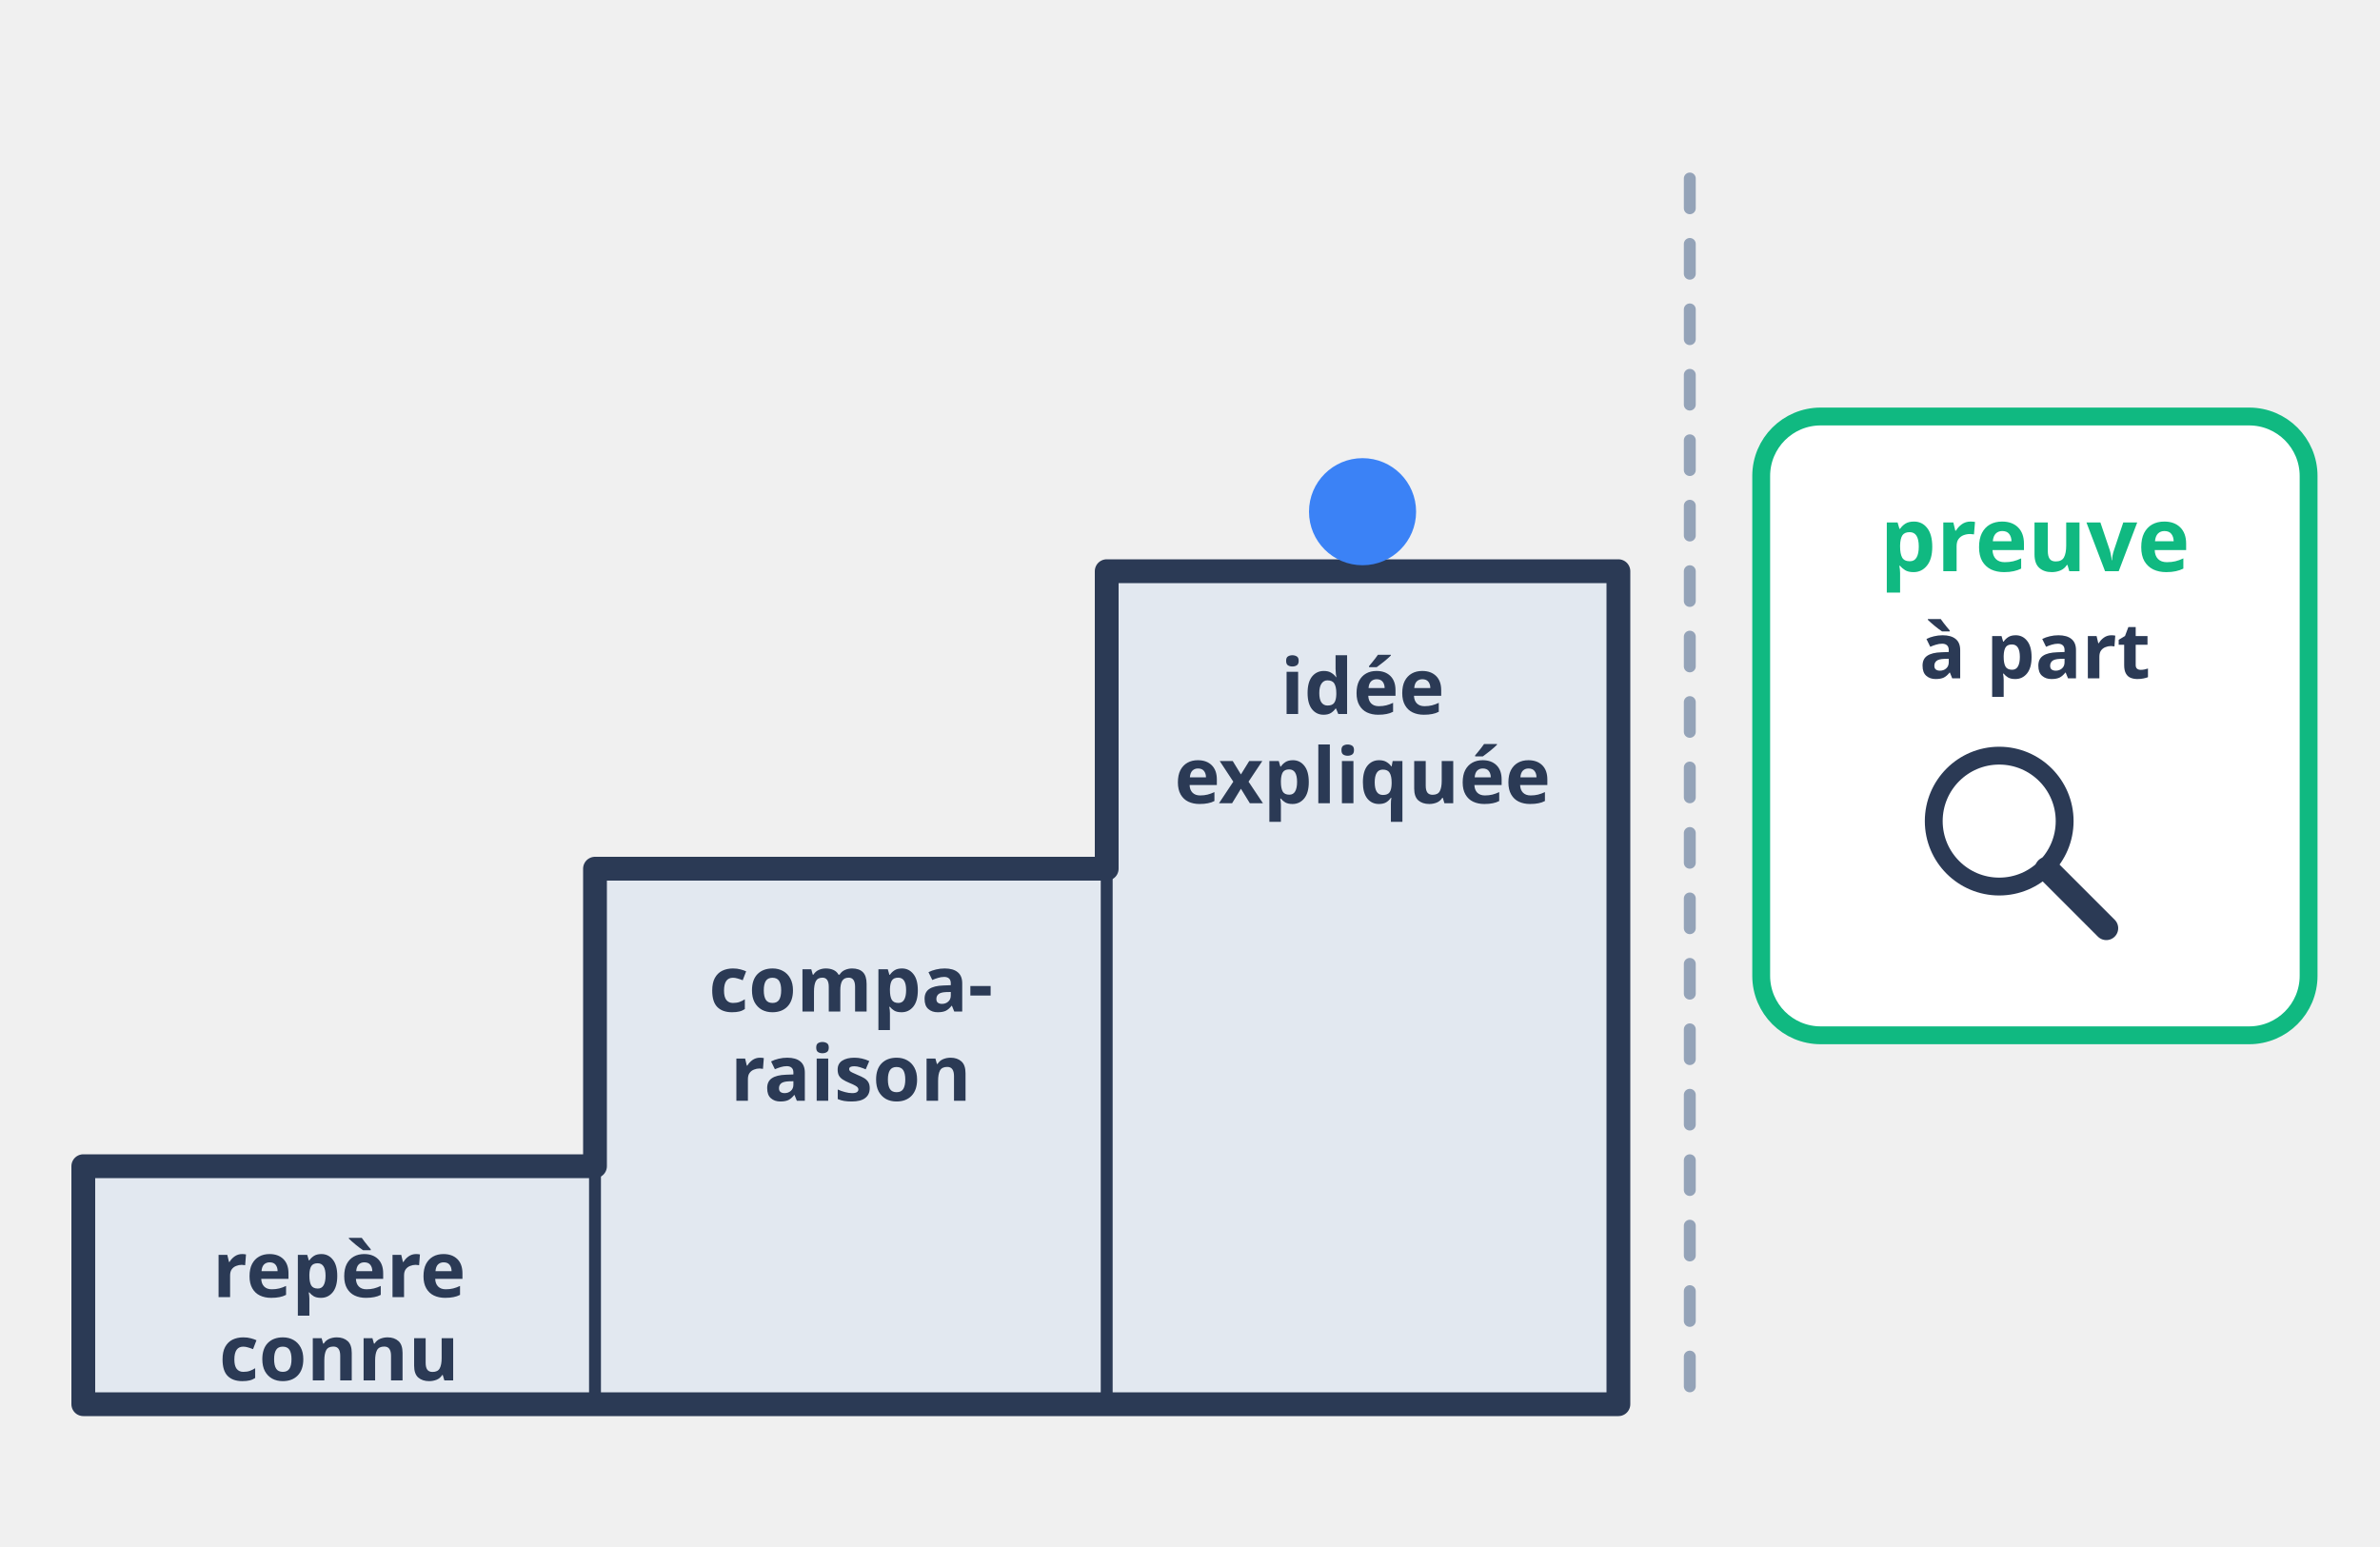
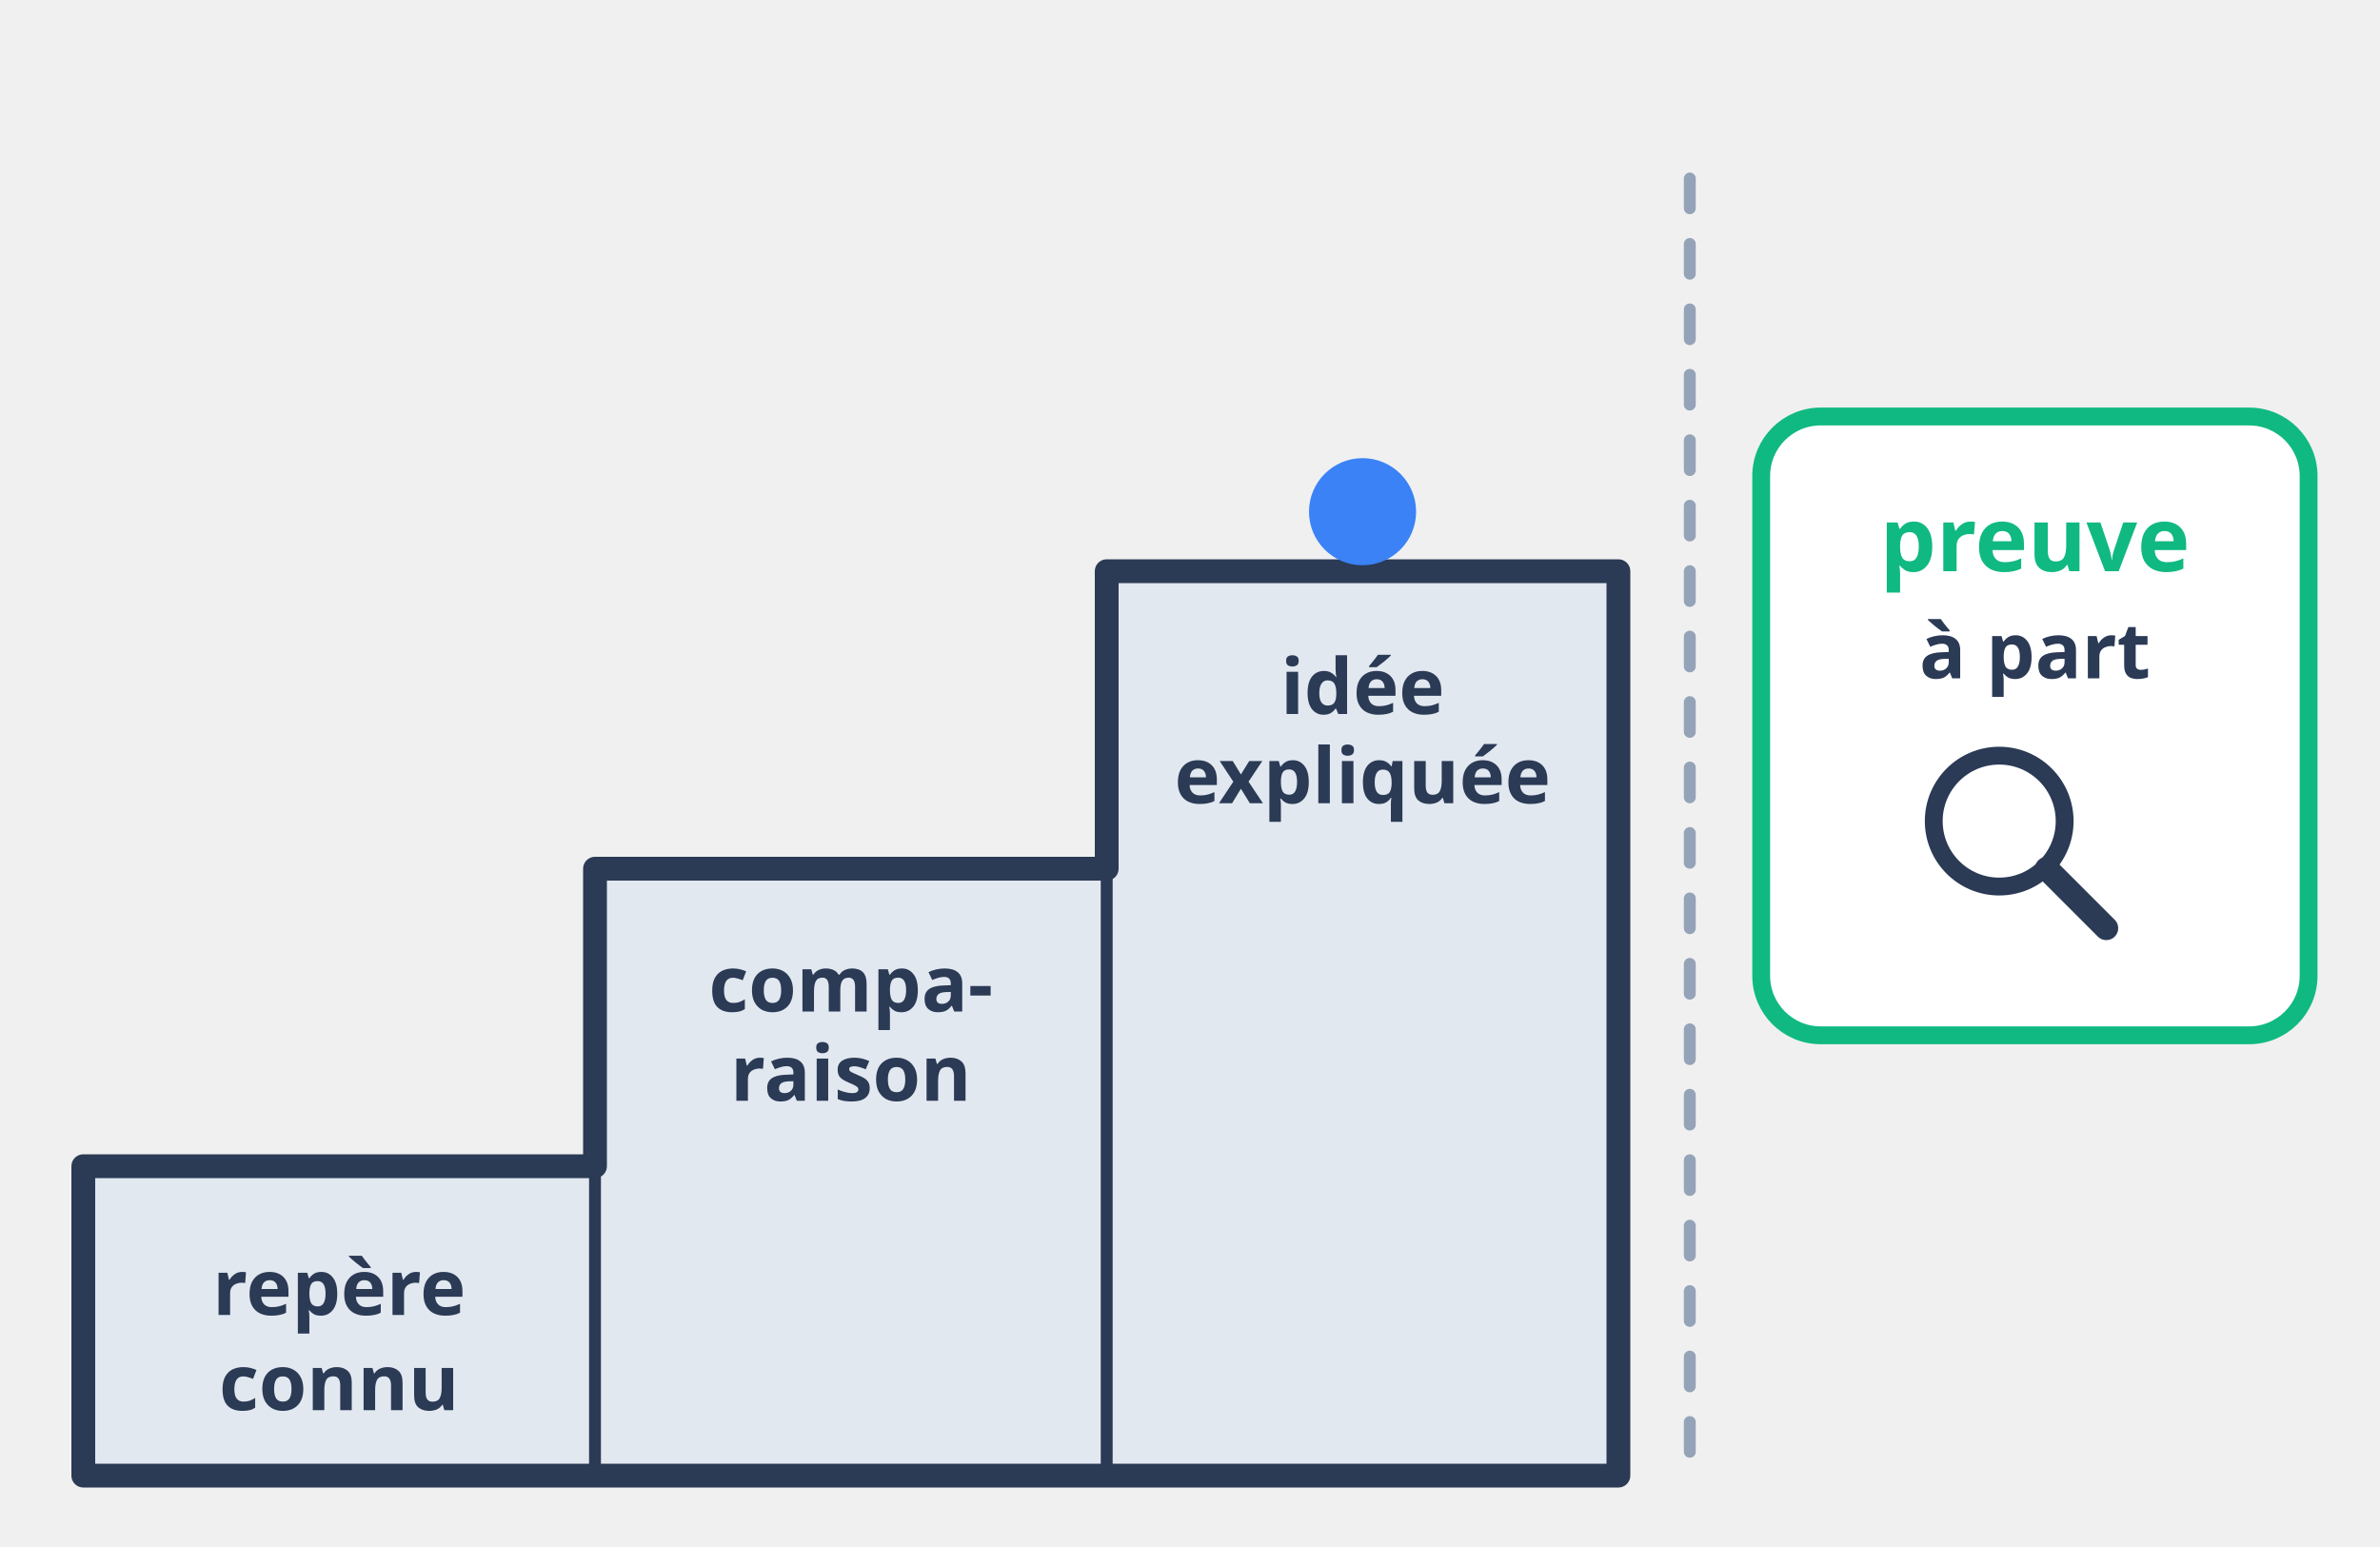
<svg xmlns="http://www.w3.org/2000/svg" viewBox="0 0 400 260" role="img">
  <style>.mv{animation:mv 4s ease-in-out infinite}@keyframes mv{0%,15%{transform:translate(-172px,100px)}35%,50%{transform:translate(-86px,50px)}70%,100%{transform:translate(0,0)}}@media (prefers-reduced-motion: reduce){*{animation:none!important}}</style>
  <g font-family="system-ui, sans-serif" font-weight="600" text-anchor="middle" stroke-linecap="round" stroke-linejoin="round">
-     <path d="M14 236V196H100V146H186V96H272V236Z" fill="#E2E8F0" stroke="#2B3A55" stroke-width="4" />
-     <path d="M100 196V236M186 146V236" stroke="#2B3A55" stroke-width="2" />
-     <text x="57" y="218" font-size="13" fill="#2B3A55">repère</text>
-     <text x="57" y="232" font-size="13" fill="#2B3A55">connu</text>
+     <path d="M14 248V196H100V146H186V96H272V248Z" fill="#E2E8F0" stroke="#2B3A55" stroke-width="4" />
+     <path d="M100 196V248M186 146V248" stroke="#2B3A55" stroke-width="2" />
+     <text x="57" y="221" font-size="13" fill="#2B3A55">repère</text>
+     <text x="57" y="237" font-size="13" fill="#2B3A55">connu</text>
    <text x="143" y="170" font-size="13" fill="#2B3A55">compa-</text>
    <text x="143" y="185" font-size="13" fill="#2B3A55">raison</text>
    <text x="229" y="120" font-size="13" fill="#2B3A55">idée</text>
    <text x="229" y="135" font-size="13" fill="#2B3A55">expliquée</text>
    <circle cx="229" cy="86" r="9" fill="#3B82F6" class="mv" />
-     <path d="M284 30V236" stroke="#94A3B8" stroke-width="2" stroke-dasharray="5 6" />
+     <path d="M284 30V248" stroke="#94A3B8" stroke-width="2" stroke-dasharray="5 6" />
    <rect x="296" y="70" width="92" height="104" rx="10" fill="#FFFFFF" stroke="#10B981" stroke-width="3" />
    <text x="342" y="96" font-size="15" fill="#10B981">preuve</text>
    <text x="342" y="114" font-size="13" fill="#2B3A55">à part</text>
    <circle cx="336" cy="138" r="11" fill="none" stroke="#2B3A55" stroke-width="3" />
    <path d="M344 146L354 156" stroke="#2B3A55" stroke-width="4" />
  </g>
</svg>
